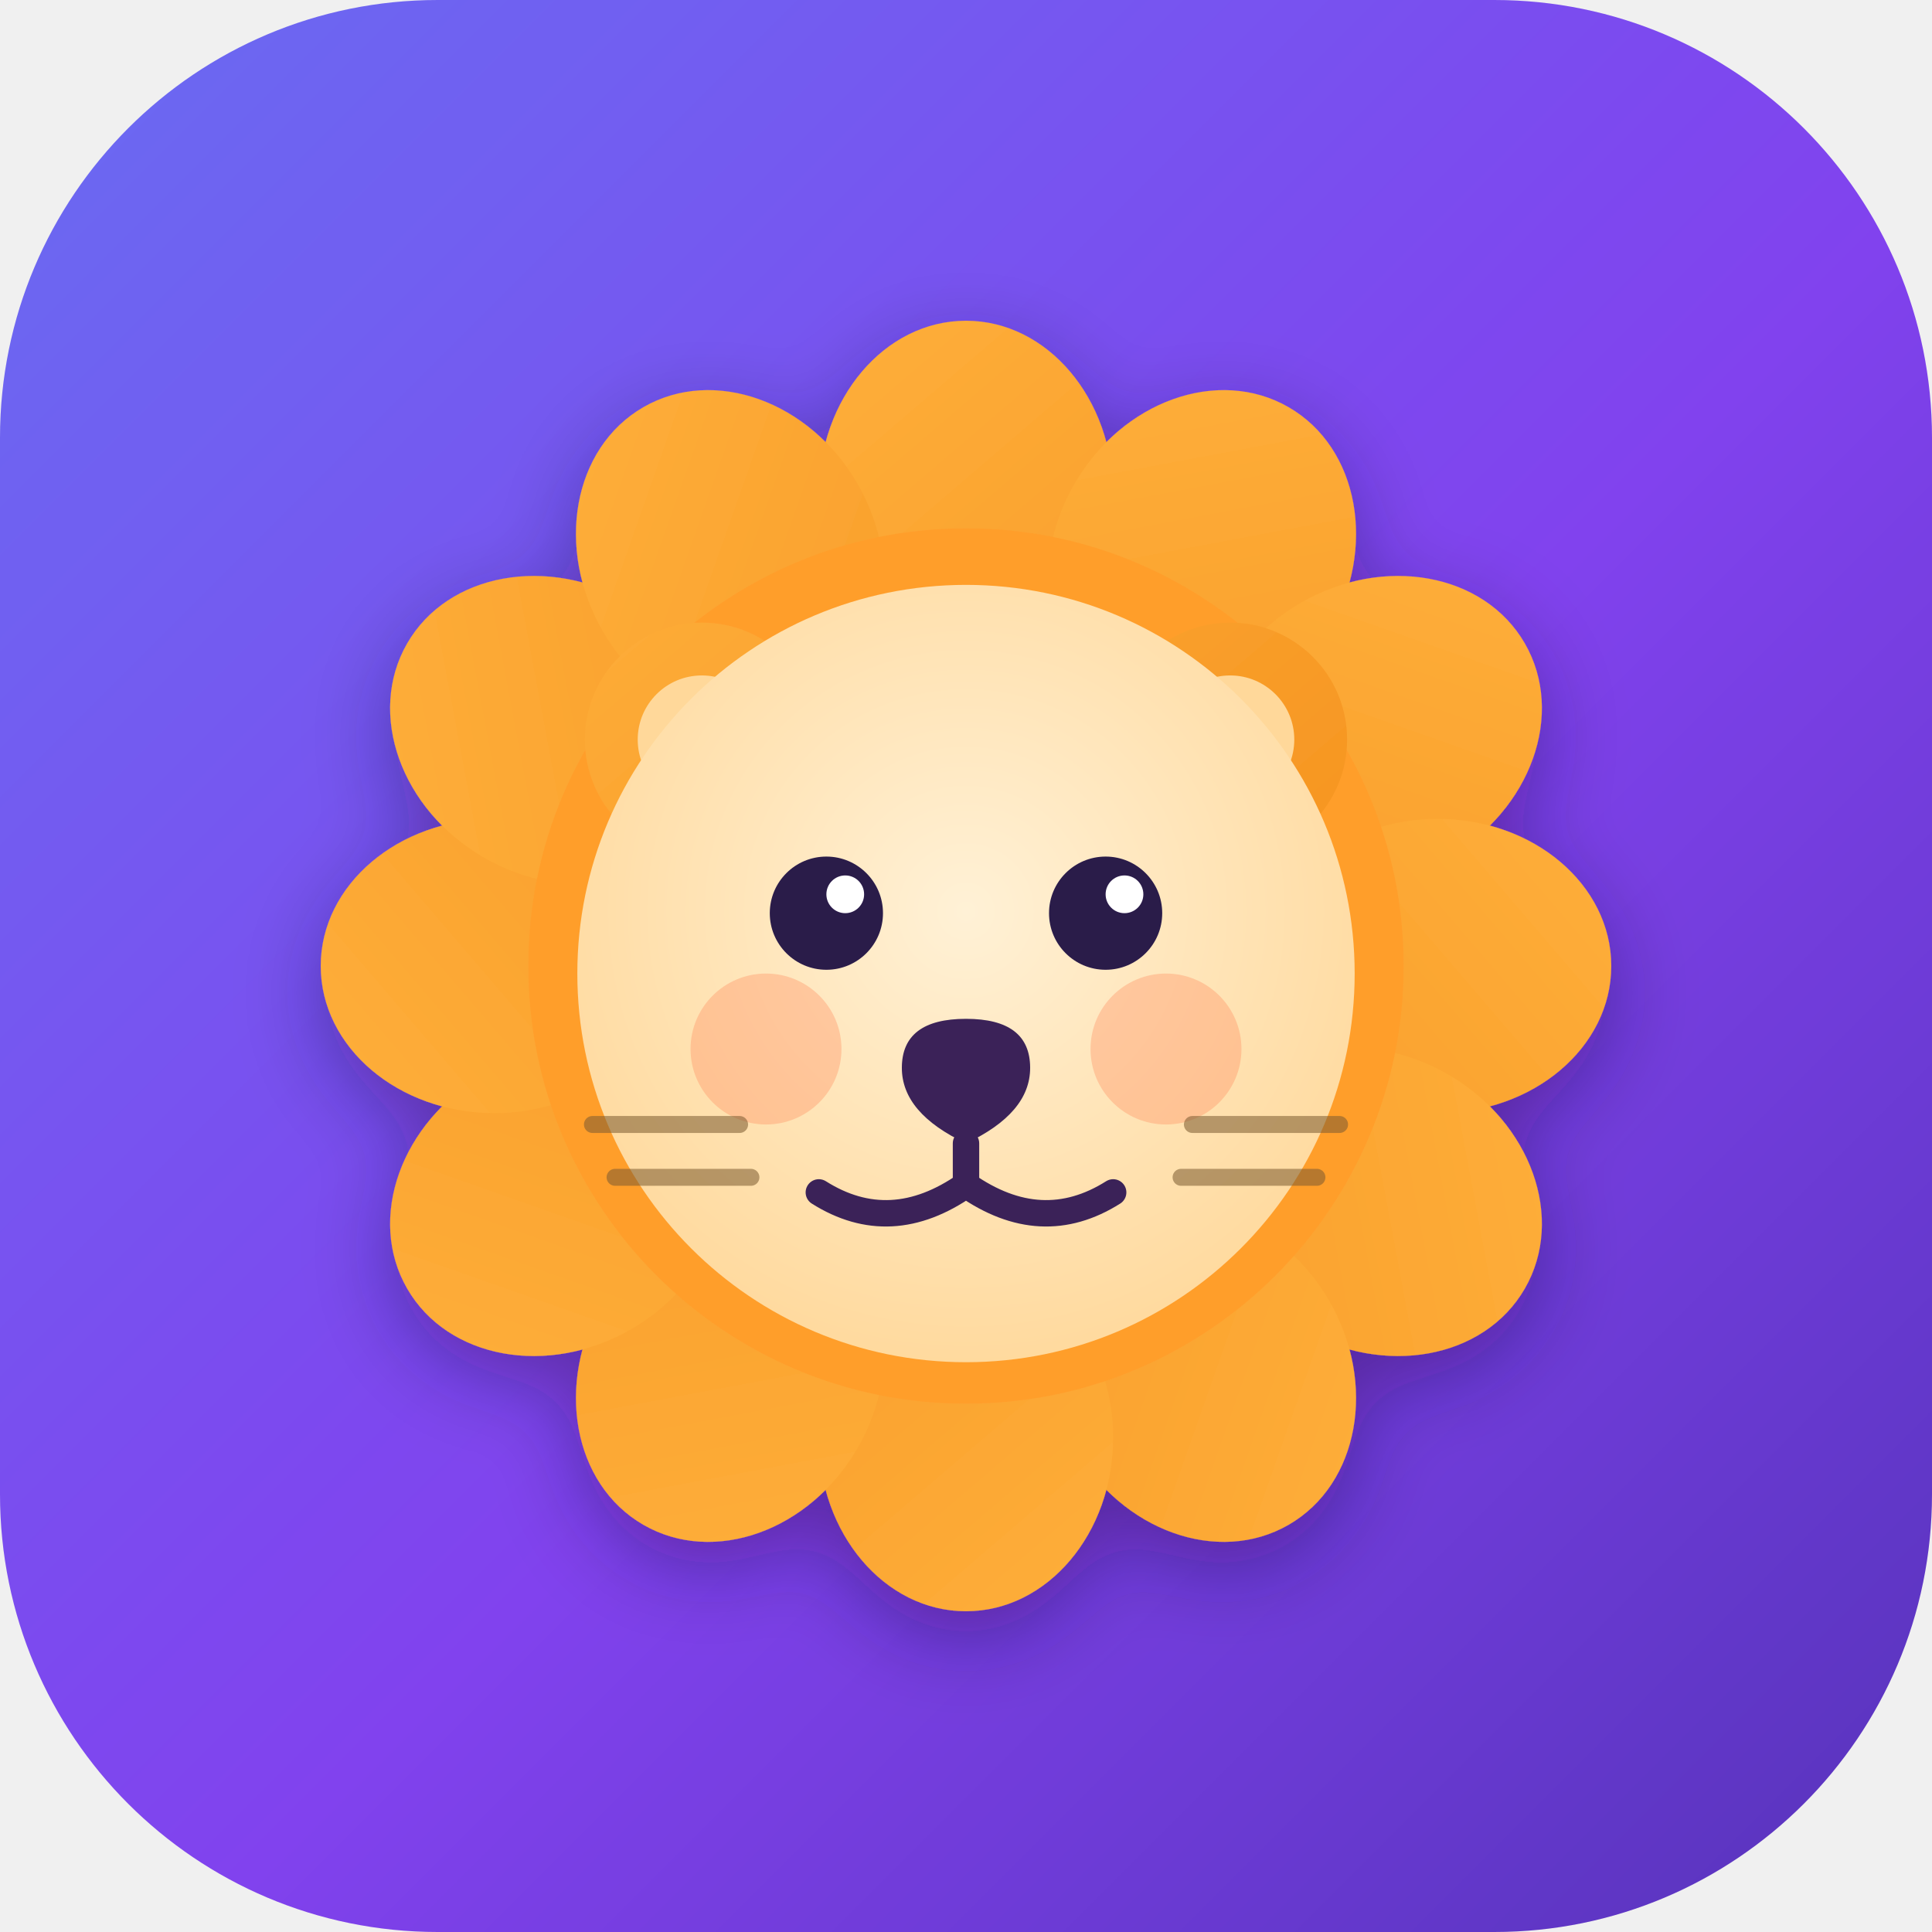
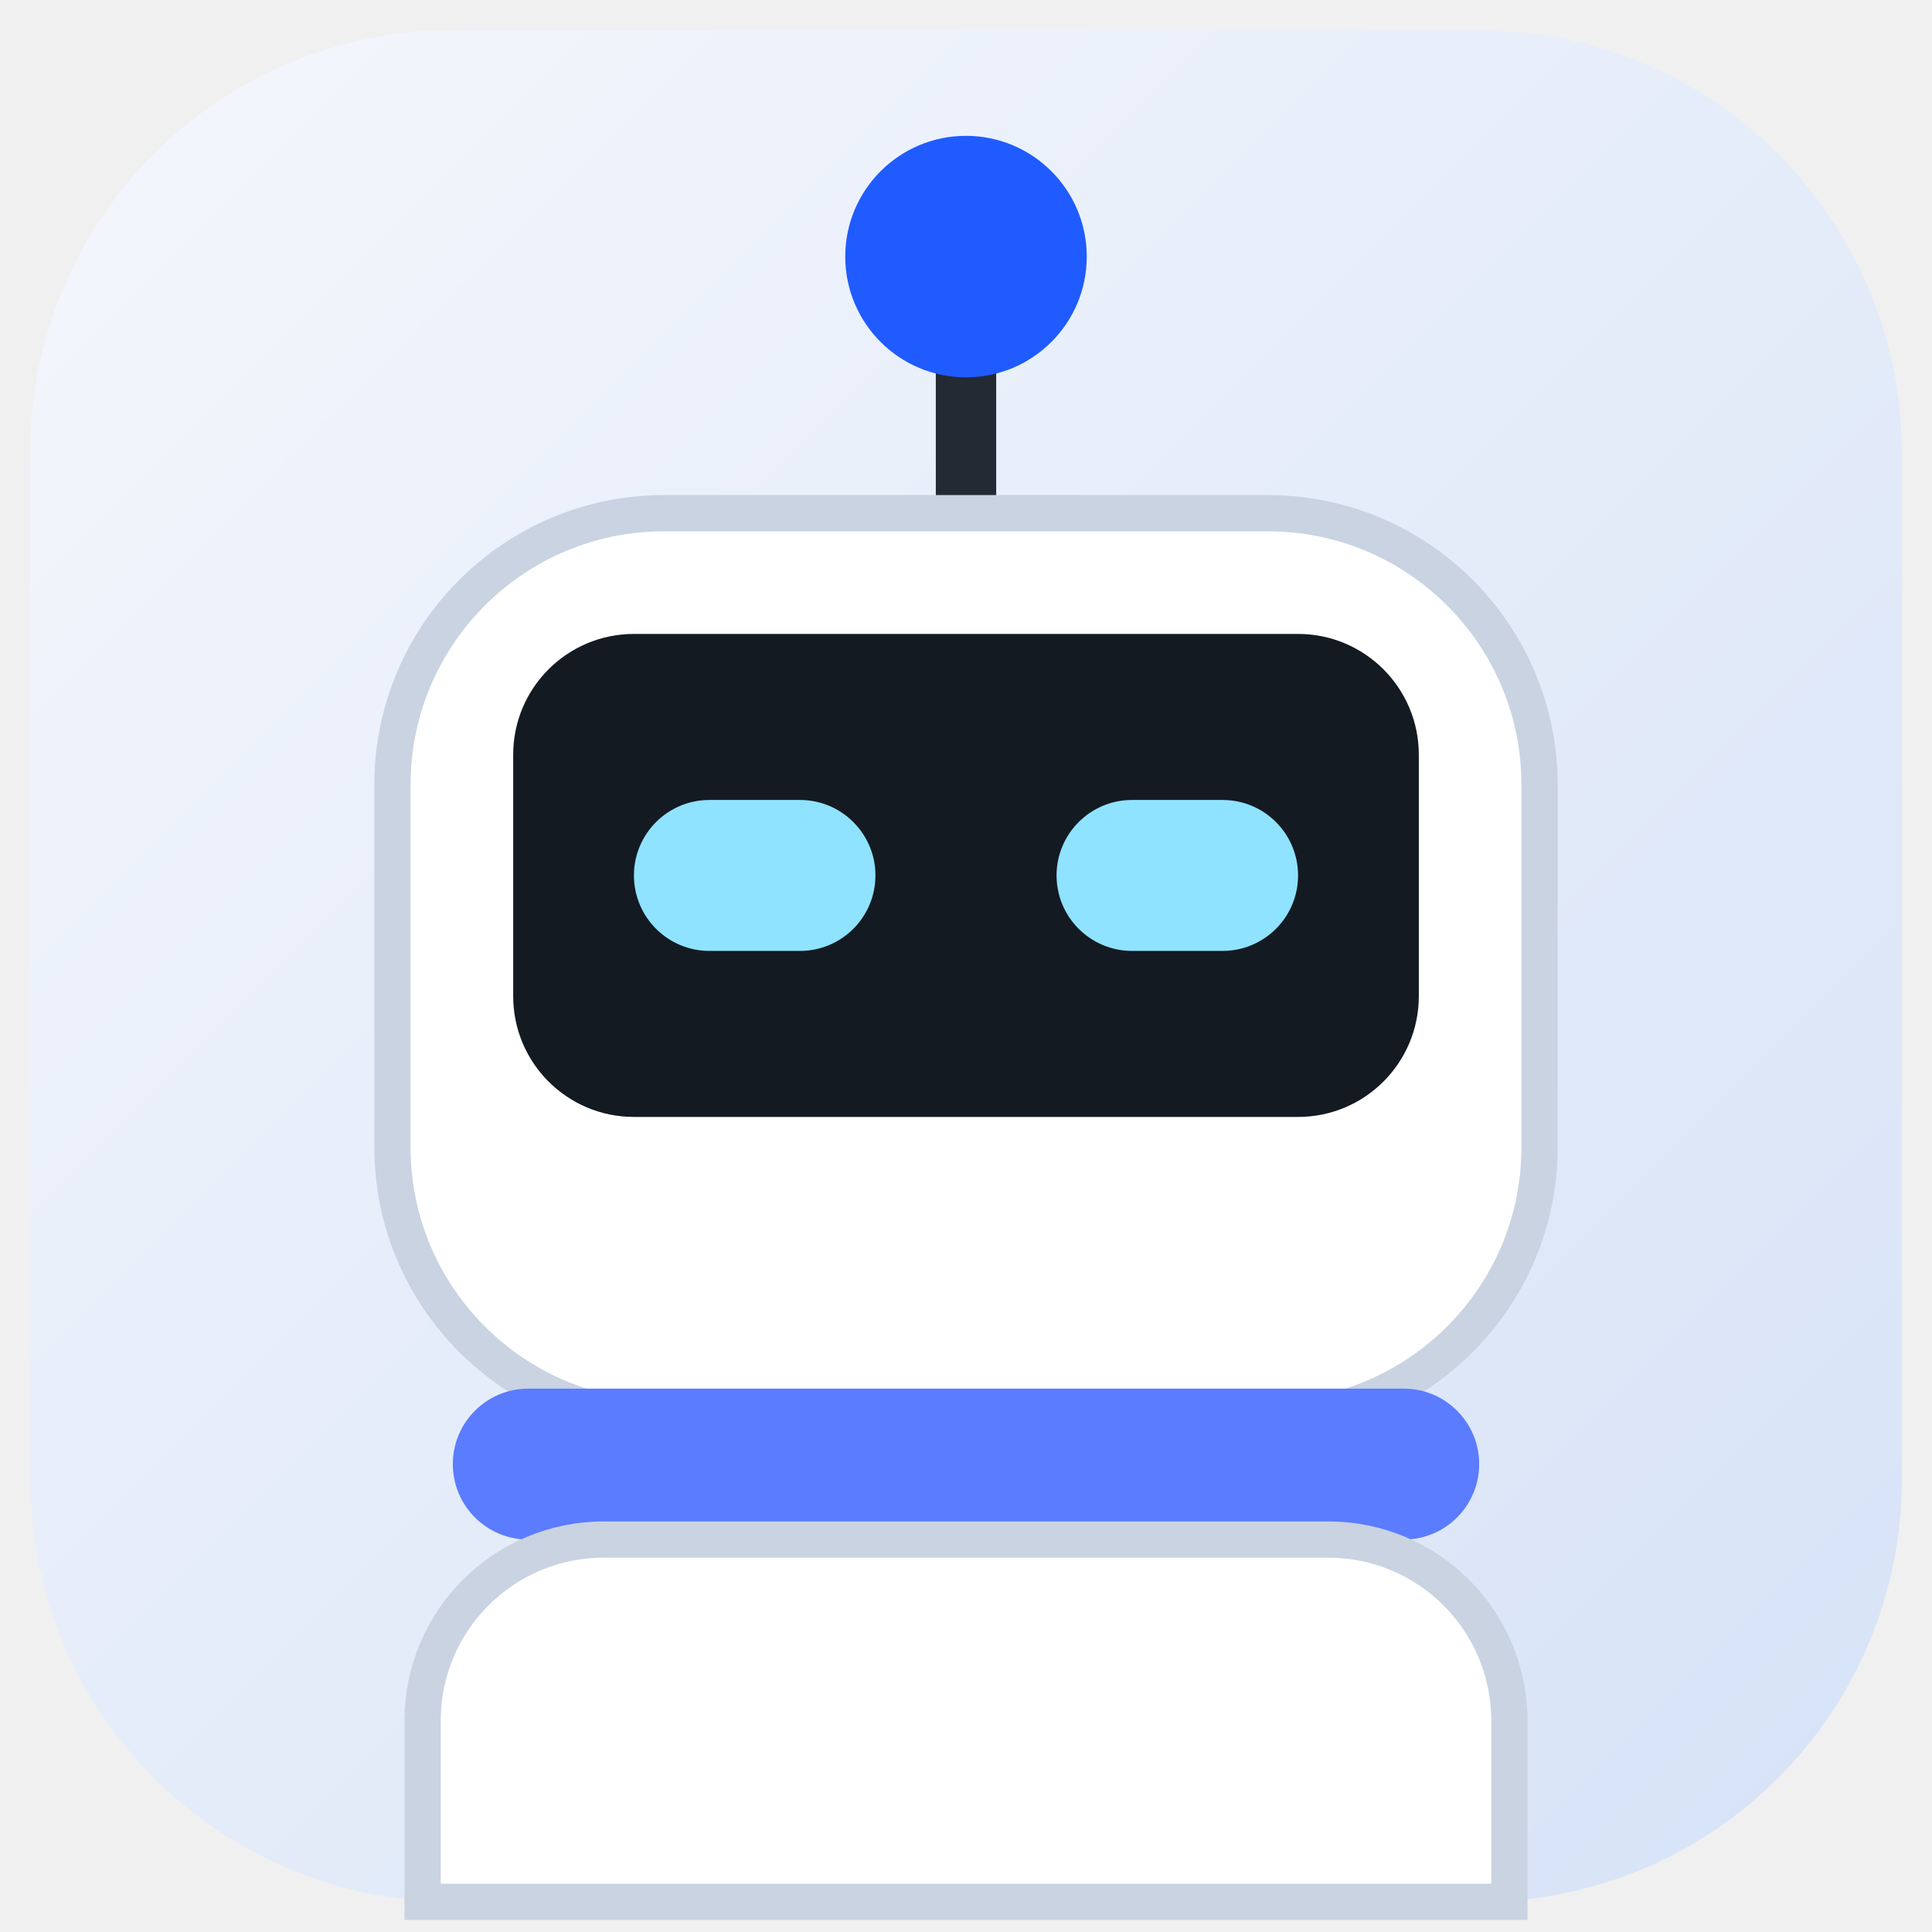
- <svg xmlns="http://www.w3.org/2000/svg" width="1024" height="1024" viewBox="0 0 1024 1024" fill="none">
+ <svg xmlns="http://www.w3.org/2000/svg" viewBox="0 0 64 64" width="64" height="64">
  <defs>
-     <linearGradient id="bg" x1="0" y1="0" x2="1024" y2="1024" gradientUnits="userSpaceOnUse">
-       <stop offset="0" stop-color="#6366F1" />
-       <stop offset="0.55" stop-color="#7C3AED" />
-       <stop offset="1" stop-color="#4F2BB8" />
+     <linearGradient id="bg" x1="0" y1="0" x2="1" y2="1">
+       <stop offset="0" stop-color="#f4f7fc" />
+       <stop offset="1" stop-color="#d6e2f7" />
    </linearGradient>
-     <linearGradient id="mane" x1="280" y1="240" x2="760" y2="800" gradientUnits="userSpaceOnUse">
-       <stop offset="0" stop-color="#FFB23E" />
-       <stop offset="1" stop-color="#F0820E" />
-     </linearGradient>
-     <radialGradient id="face" cx="0.5" cy="0.42" r="0.62">
-       <stop offset="0" stop-color="#FFF1D6" />
-       <stop offset="1" stop-color="#FFD89A" />
-     </radialGradient>
-     <filter id="soft" x="-20%" y="-20%" width="140%" height="140%">
-       <feDropShadow dx="0" dy="14" stdDeviation="22" flood-color="#1A1036" flood-opacity="0.35" />
-     </filter>
  </defs>
-   <rect x="0" y="0" width="1024" height="1024" rx="232" fill="url(#bg)" />
-   <rect x="0" y="0" width="1024" height="1024" rx="232" fill="#FFFFFF" opacity="0.04" />
-   <g filter="url(#soft)">
-     <g fill="url(#mane)">
-       <g id="petals">
-         <ellipse cx="512" cy="262" rx="78" ry="92" />
-       </g>
-       <use href="#petals" transform="rotate(30 512 512)" />
-       <use href="#petals" transform="rotate(60 512 512)" />
-       <use href="#petals" transform="rotate(90 512 512)" />
-       <use href="#petals" transform="rotate(120 512 512)" />
-       <use href="#petals" transform="rotate(150 512 512)" />
-       <use href="#petals" transform="rotate(180 512 512)" />
-       <use href="#petals" transform="rotate(210 512 512)" />
-       <use href="#petals" transform="rotate(240 512 512)" />
-       <use href="#petals" transform="rotate(270 512 512)" />
-       <use href="#petals" transform="rotate(300 512 512)" />
-       <use href="#petals" transform="rotate(330 512 512)" />
-     </g>
-     <circle cx="512" cy="512" r="232" fill="#FF9E2C" />
-     <circle cx="372" cy="392" r="62" fill="url(#mane)" />
-     <circle cx="652" cy="392" r="62" fill="url(#mane)" />
-     <circle cx="372" cy="392" r="34" fill="#FFD89A" />
-     <circle cx="652" cy="392" r="34" fill="#FFD89A" />
-     <circle cx="512" cy="516" r="206" fill="url(#face)" />
-     <circle cx="406" cy="556" r="40" fill="#FF8A5C" opacity="0.35" />
-     <circle cx="618" cy="556" r="40" fill="#FF8A5C" opacity="0.35" />
-     <circle cx="438" cy="484" r="30" fill="#2A1A4A" />
-     <circle cx="586" cy="484" r="30" fill="#2A1A4A" />
-     <circle cx="448" cy="474" r="10" fill="#FFFFFF" />
-     <circle cx="596" cy="474" r="10" fill="#FFFFFF" />
-     <path d="M512 540 q34 0 34 26 q0 24 -34 40 q-34 -16 -34 -40 q0 -26 34 -26Z" fill="#3A2358" />
-     <path d="M512 606 v22 M512 628 q-40 28 -78 4 M512 628 q40 28 78 4" stroke="#3A2358" stroke-width="14" stroke-linecap="round" fill="none" />
-     <g stroke="#7A5A2E" stroke-width="9" stroke-linecap="round" opacity="0.55">
-       <path d="M392 596 h-78 M398 624 h-72" />
-       <path d="M632 596 h78 M626 624 h72" />
-     </g>
-   </g>
+   <rect x="1" y="1" width="62" height="62" rx="14" fill="url(#bg)" />
+   <rect x="31" y="9" width="2" height="9" fill="#232a33" />
+   <circle cx="32" cy="8.5" r="4" fill="#1f5bff" />
+   <rect x="13" y="17" width="38" height="30" rx="9" fill="#ffffff" stroke="#c9d3e2" stroke-width="1.2" />
+   <rect x="17" y="21" width="30" height="16" rx="4" fill="#141a22" />
+   <rect x="21" y="26.5" width="8" height="5" rx="2.5" fill="#8fe3ff" />
+   <rect x="35" y="26.5" width="8" height="5" rx="2.5" fill="#8fe3ff" />
+   <rect x="15" y="46" width="34" height="5" rx="2.5" fill="#5b7cff" />
+   <path d="M14 63 v-6 a6 6 0 0 1 6-6 h24 a6 6 0 0 1 6 6 v6 z" fill="#ffffff" stroke="#c9d3e2" stroke-width="1.2" />
</svg>
